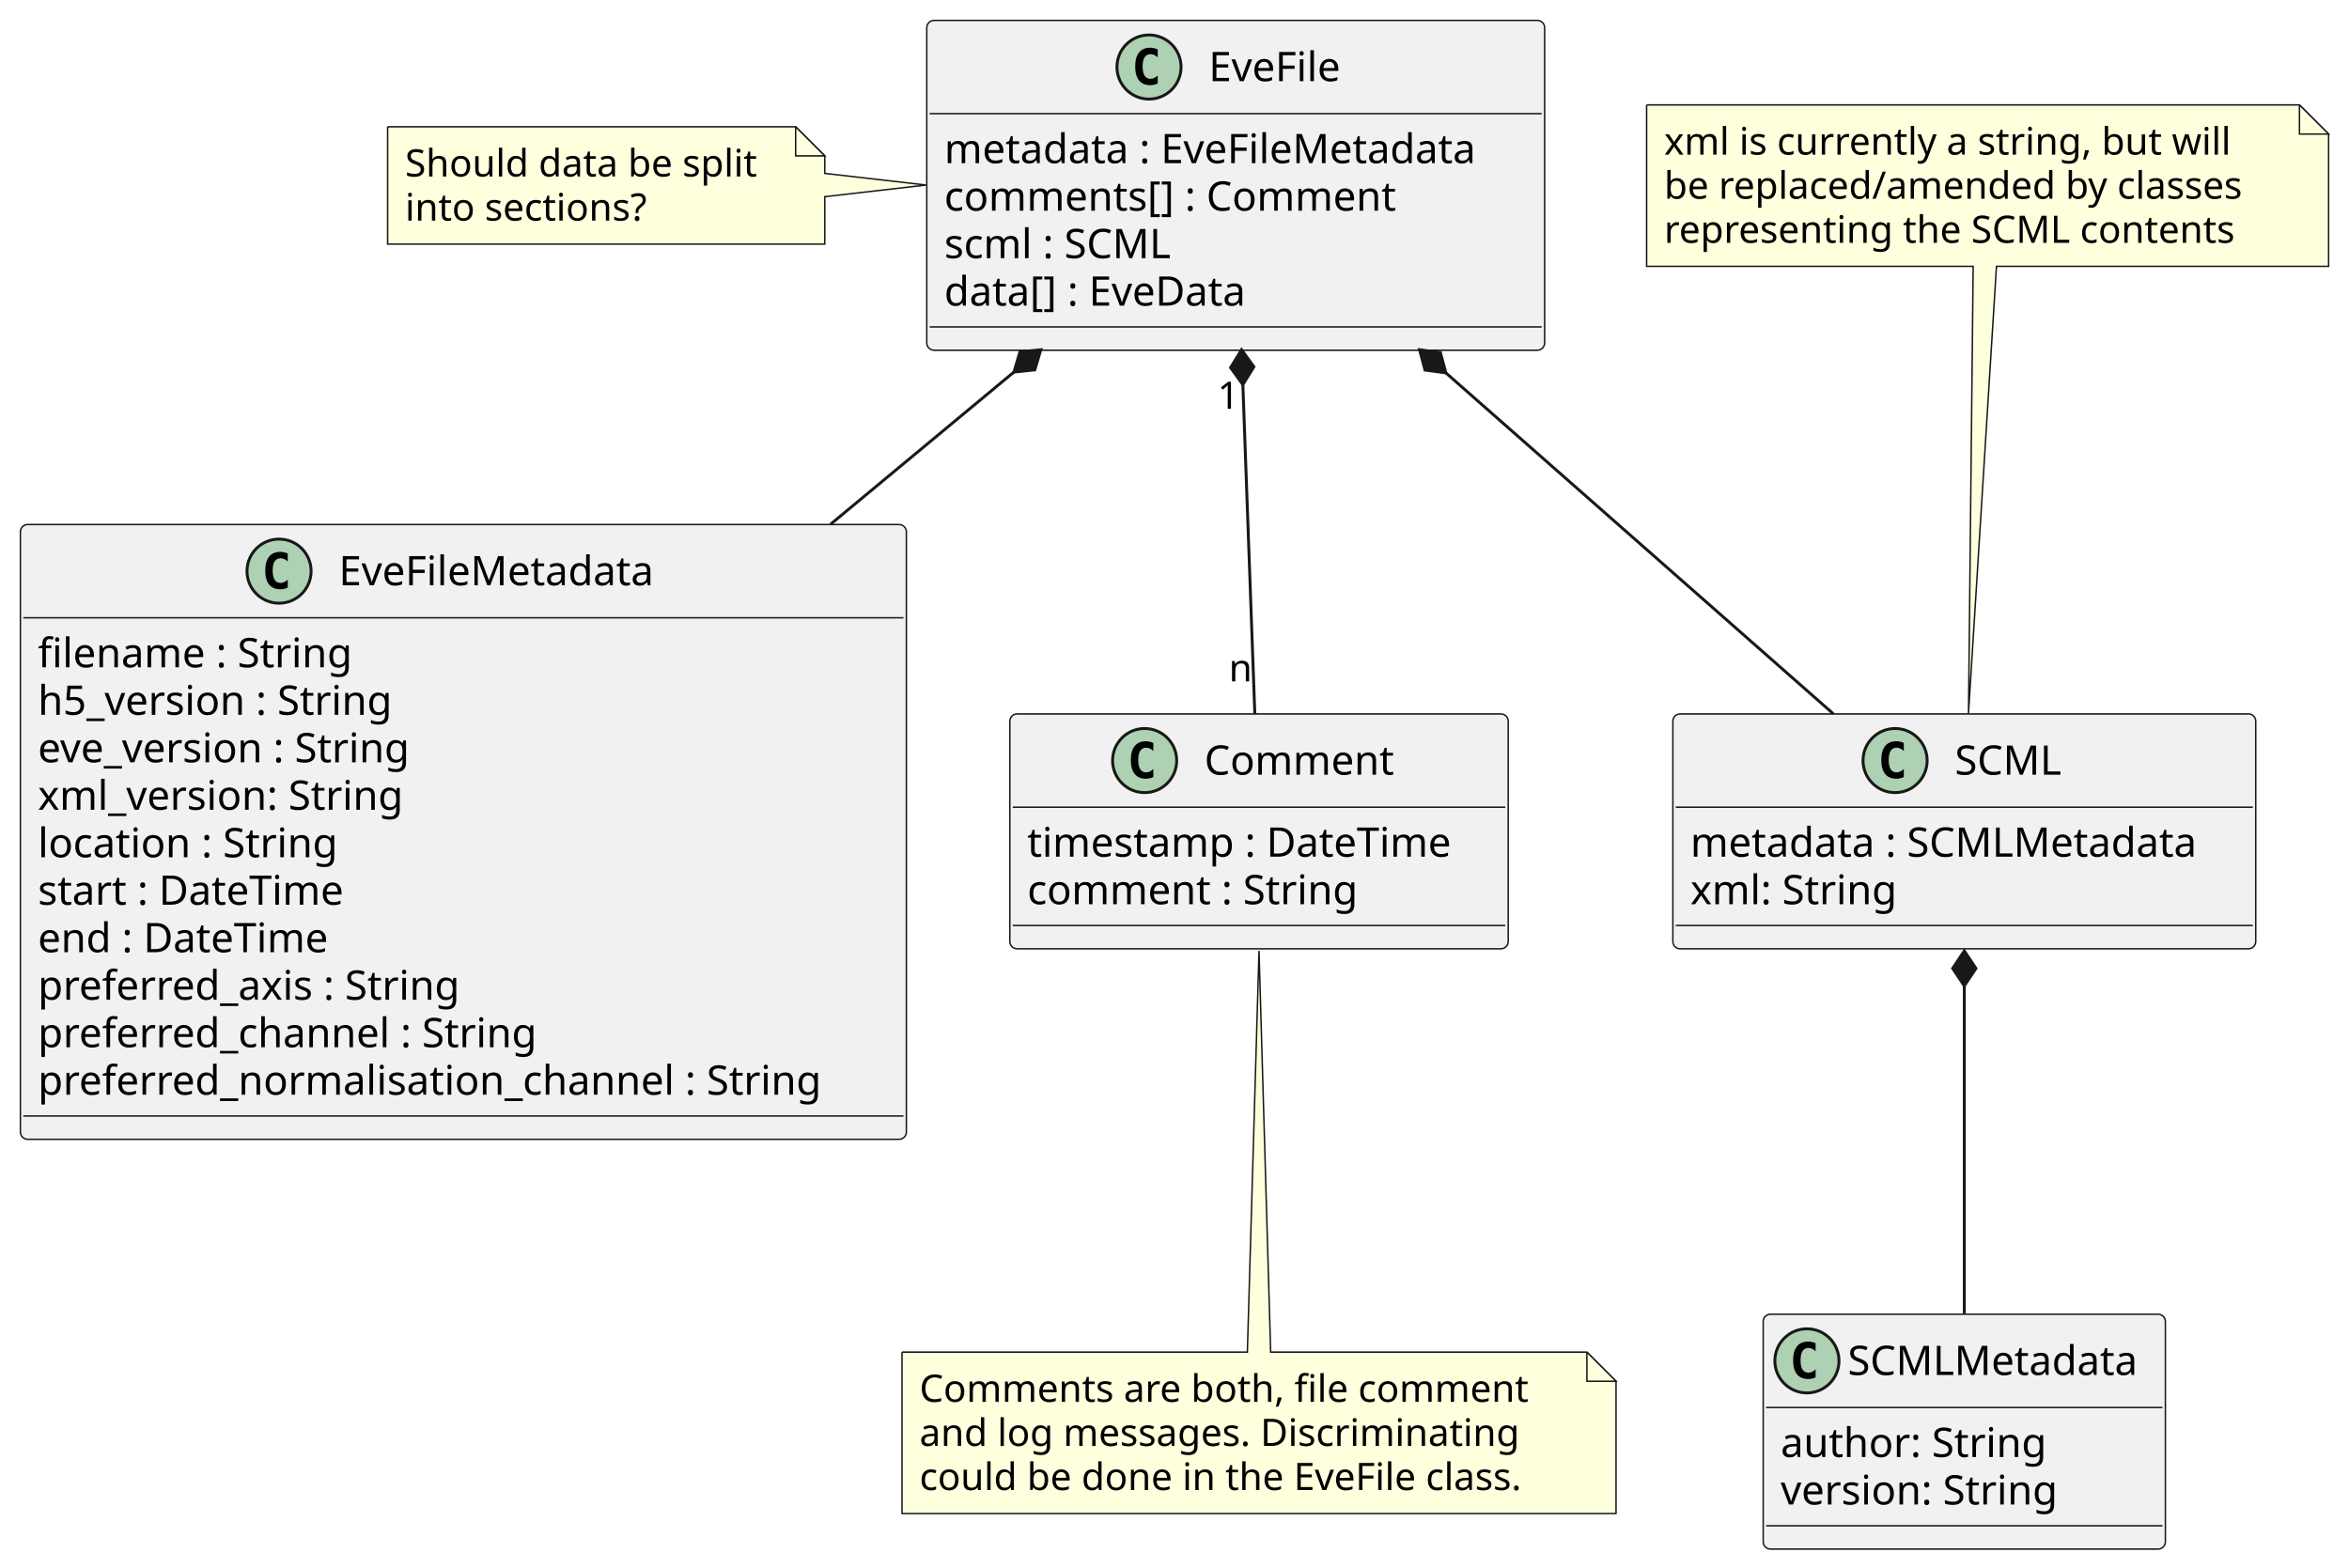
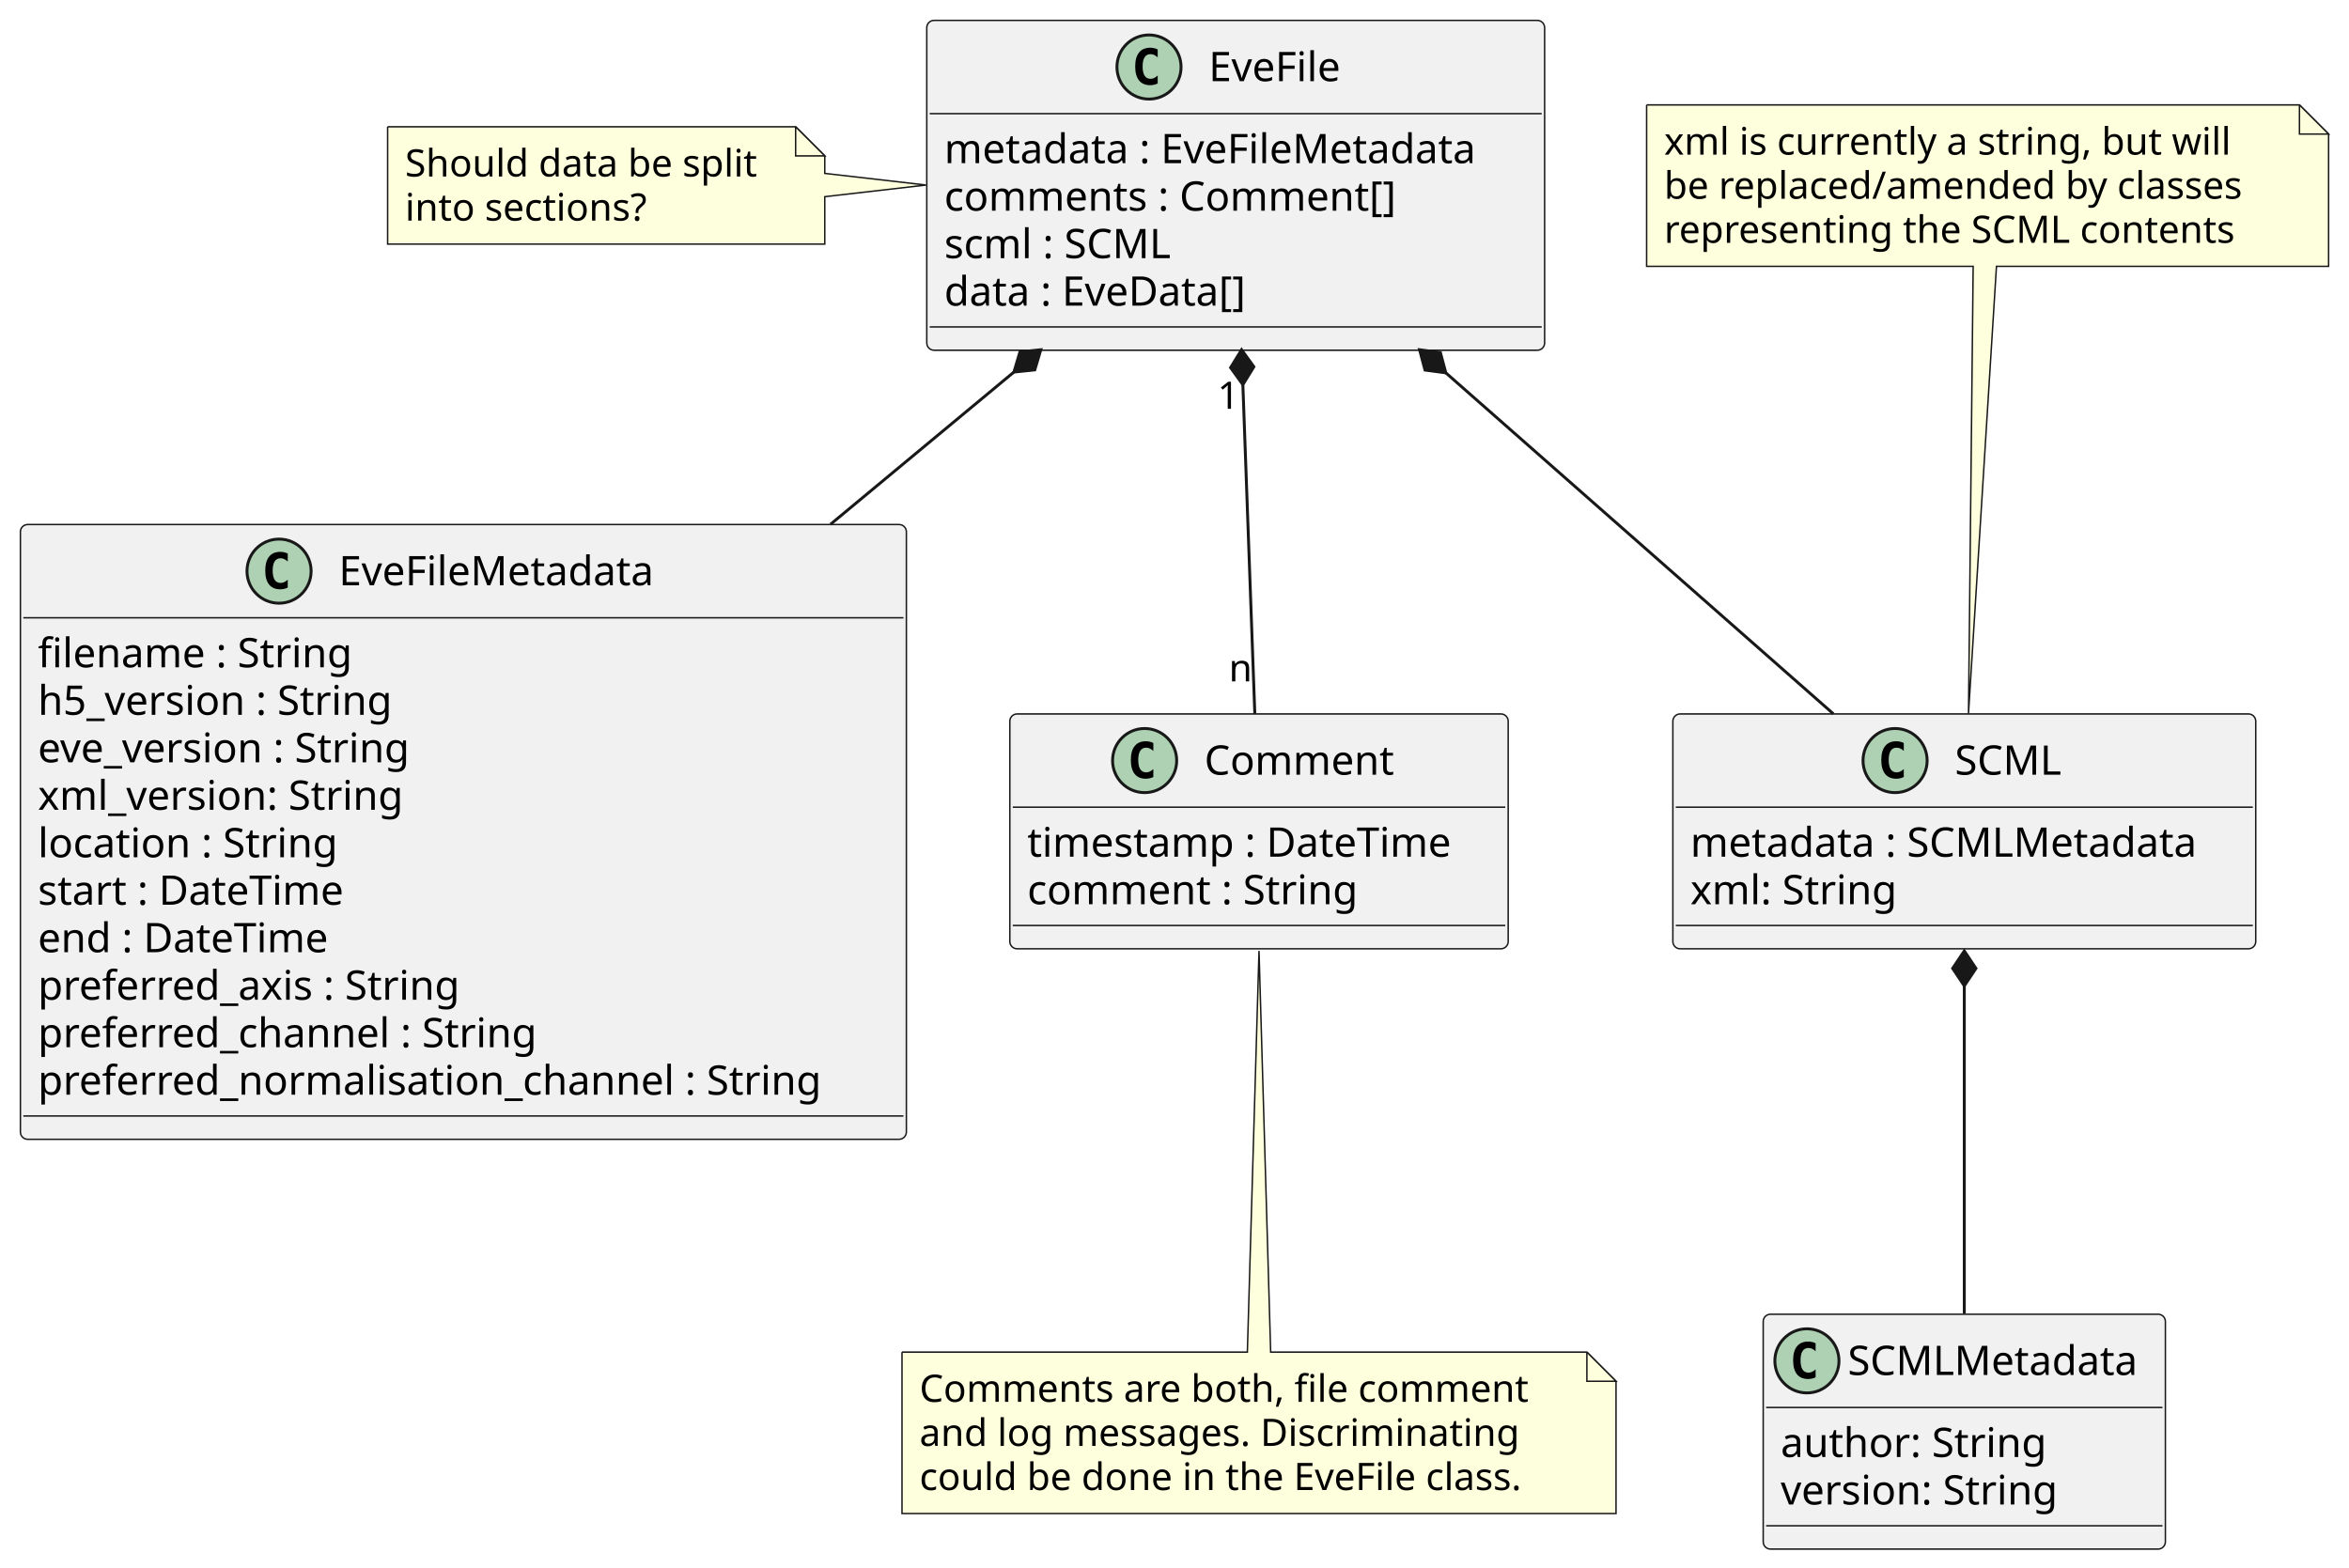
<svg xmlns="http://www.w3.org/2000/svg" contentStyleType="text/css" height="538px" preserveAspectRatio="none" style="width:806px;height:538px;background:#FFFFFF;" version="1.1" viewBox="0 0 806 538" width="806px" zoomAndPan="magnify">
  <defs />
  <g>
    <g id="elem_EveFile">
      <rect codeLine="2" fill="#F1F1F1" height="113.188" id="EveFile" rx="2.5" ry="2.5" style="stroke:#181818;stroke-width:0.5;" width="212" x="318" y="7" />
      <ellipse cx="394.25" cy="23" fill="#ADD1B2" rx="11" ry="11" style="stroke:#181818;stroke-width:1.0;" />
      <path d="M397.234,28.641 Q396.656,28.938 396.016,29.078 Q395.375,29.234 394.672,29.234 Q392.156,29.234 390.828,27.594 Q389.516,25.938 389.516,22.812 Q389.516,19.672 390.828,18.031 Q392.156,16.375 394.672,16.375 Q395.375,16.375 396.016,16.531 Q396.672,16.672 397.234,16.969 L397.234,19.688 Q396.594,19.109 396,18.844 Q395.406,18.578 394.781,18.578 Q393.438,18.578 392.75,19.641 Q392.062,20.703 392.062,22.812 Q392.062,24.906 392.75,25.984 Q393.438,27.047 394.781,27.047 Q395.406,27.047 396,26.781 Q396.594,26.5 397.234,25.922 L397.234,28.641 Z " fill="#000000" />
      <text fill="#000000" font-family="sans-serif" font-size="14" lengthAdjust="spacing" textLength="51" x="414.75" y="27.847">EveFile</text>
      <line style="stroke:#181818;stroke-width:0.5;" x1="319" x2="529" y1="39" y2="39" />
      <text fill="#000000" font-family="sans-serif" font-size="14" lengthAdjust="spacing" textLength="200" x="324" y="55.995">metadata : EveFileMetadata</text>
-       <text fill="#000000" font-family="sans-serif" font-size="14" lengthAdjust="spacing" textLength="168" x="324" y="72.292">comments[] : Comment</text>
+       <text fill="#000000" font-family="sans-serif" font-size="14" lengthAdjust="spacing" textLength="168" x="324" y="72.292">comments : Comment[]</text>
      <text fill="#000000" font-family="sans-serif" font-size="14" lengthAdjust="spacing" textLength="85" x="324" y="88.589">scml : SCML</text>
-       <text fill="#000000" font-family="sans-serif" font-size="14" lengthAdjust="spacing" textLength="115" x="324" y="104.886">data[] : EveData</text>
+       <text fill="#000000" font-family="sans-serif" font-size="14" lengthAdjust="spacing" textLength="115" x="324" y="104.886">data : EveData[]</text>
      <line style="stroke:#181818;stroke-width:0.5;" x1="319" x2="529" y1="112.188" y2="112.188" />
    </g>
    <g id="elem_GMN3">
      <path d="M133,43.5 L133,83.766 A0,0 0 0 0 133,83.766 L283,83.766 A0,0 0 0 0 283,83.766 L283,67.5 L317.77,63.5 L283,59.5 L283,53.5 L273,43.5 L133,43.5 A0,0 0 0 0 133,43.5 " fill="#FEFFDD" style="stroke:#181818;stroke-width:0.5;" />
      <path d="M273,43.5 L273,53.5 L283,53.5 L273,43.5 " fill="#FEFFDD" style="stroke:#181818;stroke-width:0.5;" />
      <text fill="#000000" font-family="sans-serif" font-size="13" lengthAdjust="spacing" textLength="129" x="139" y="60.567">Should data be split</text>
      <text fill="#000000" font-family="sans-serif" font-size="13" lengthAdjust="spacing" textLength="90" x="139" y="75.7">into sections?</text>
    </g>
    <g id="elem_EveFileMetadata">
      <rect codeLine="10" fill="#F1F1F1" height="210.969" id="EveFileMetadata" rx="2.5" ry="2.5" style="stroke:#181818;stroke-width:0.5;" width="304" x="7" y="180" />
      <ellipse cx="95.75" cy="196" fill="#ADD1B2" rx="11" ry="11" style="stroke:#181818;stroke-width:1.0;" />
      <path d="M98.734,201.641 Q98.156,201.938 97.516,202.078 Q96.875,202.234 96.172,202.234 Q93.656,202.234 92.328,200.594 Q91.016,198.938 91.016,195.812 Q91.016,192.672 92.328,191.031 Q93.656,189.375 96.172,189.375 Q96.875,189.375 97.516,189.531 Q98.172,189.672 98.734,189.969 L98.734,192.688 Q98.094,192.109 97.5,191.844 Q96.906,191.578 96.281,191.578 Q94.938,191.578 94.25,192.641 Q93.562,193.703 93.562,195.812 Q93.562,197.906 94.25,198.984 Q94.938,200.047 96.281,200.047 Q96.906,200.047 97.5,199.781 Q98.094,199.5 98.734,198.922 L98.734,201.641 Z " fill="#000000" />
      <text fill="#000000" font-family="sans-serif" font-size="14" lengthAdjust="spacing" textLength="118" x="116.25" y="200.847">EveFileMetadata</text>
      <line style="stroke:#181818;stroke-width:0.5;" x1="8" x2="310" y1="212" y2="212" />
      <text fill="#000000" font-family="sans-serif" font-size="14" lengthAdjust="spacing" textLength="118" x="13" y="228.995">filename : String</text>
      <text fill="#000000" font-family="sans-serif" font-size="14" lengthAdjust="spacing" textLength="132" x="13" y="245.292">h5_version : String</text>
      <text fill="#000000" font-family="sans-serif" font-size="14" lengthAdjust="spacing" textLength="140" x="13" y="261.589">eve_version : String</text>
      <text fill="#000000" font-family="sans-serif" font-size="14" lengthAdjust="spacing" textLength="136" x="13" y="277.886">xml_version: String</text>
      <text fill="#000000" font-family="sans-serif" font-size="14" lengthAdjust="spacing" textLength="112" x="13" y="294.183">location : String</text>
      <text fill="#000000" font-family="sans-serif" font-size="14" lengthAdjust="spacing" textLength="115" x="13" y="310.479">start : DateTime</text>
      <text fill="#000000" font-family="sans-serif" font-size="14" lengthAdjust="spacing" textLength="110" x="13" y="326.776">end : DateTime</text>
      <text fill="#000000" font-family="sans-serif" font-size="14" lengthAdjust="spacing" textLength="158" x="13" y="343.073">preferred_axis : String</text>
      <text fill="#000000" font-family="sans-serif" font-size="14" lengthAdjust="spacing" textLength="187" x="13" y="359.37">preferred_channel : String</text>
      <text fill="#000000" font-family="sans-serif" font-size="14" lengthAdjust="spacing" textLength="292" x="13" y="375.667">preferred_normalisation_channel : String</text>
      <line style="stroke:#181818;stroke-width:0.5;" x1="8" x2="310" y1="382.969" y2="382.969" />
    </g>
    <g id="elem_Comment">
      <rect codeLine="23" fill="#F1F1F1" height="80.594" id="Comment" rx="2.5" ry="2.5" style="stroke:#181818;stroke-width:0.5;" width="171" x="346.5" y="245" />
      <ellipse cx="392.75" cy="261" fill="#ADD1B2" rx="11" ry="11" style="stroke:#181818;stroke-width:1.0;" />
      <path d="M395.734,266.641 Q395.156,266.938 394.516,267.078 Q393.875,267.234 393.172,267.234 Q390.656,267.234 389.328,265.594 Q388.016,263.938 388.016,260.812 Q388.016,257.672 389.328,256.031 Q390.656,254.375 393.172,254.375 Q393.875,254.375 394.516,254.531 Q395.172,254.672 395.734,254.969 L395.734,257.688 Q395.094,257.109 394.5,256.844 Q393.906,256.578 393.281,256.578 Q391.938,256.578 391.25,257.641 Q390.562,258.703 390.562,260.812 Q390.562,262.906 391.25,263.984 Q391.938,265.047 393.281,265.047 Q393.906,265.047 394.5,264.781 Q395.094,264.5 395.734,263.922 L395.734,266.641 Z " fill="#000000" />
      <text fill="#000000" font-family="sans-serif" font-size="14" lengthAdjust="spacing" textLength="70" x="413.25" y="265.847">Comment</text>
      <line style="stroke:#181818;stroke-width:0.5;" x1="347.5" x2="516.5" y1="277" y2="277" />
      <text fill="#000000" font-family="sans-serif" font-size="14" lengthAdjust="spacing" textLength="159" x="352.5" y="293.995">timestamp : DateTime</text>
      <text fill="#000000" font-family="sans-serif" font-size="14" lengthAdjust="spacing" textLength="123" x="352.5" y="310.292">comment : String</text>
      <line style="stroke:#181818;stroke-width:0.5;" x1="347.5" x2="516.5" y1="317.594" y2="317.594" />
    </g>
    <g id="elem_GMN8">
      <path d="M309.5,464 L309.5,519.398 A0,0 0 0 0 309.5,519.398 L554.5,519.398 A0,0 0 0 0 554.5,519.398 L554.5,474 L544.5,464 L436,464 L432,326.32 L428,464 L309.5,464 A0,0 0 0 0 309.5,464 " fill="#FEFFDD" style="stroke:#181818;stroke-width:0.5;" />
      <path d="M544.5,464 L544.5,474 L554.5,474 L544.5,464 " fill="#FEFFDD" style="stroke:#181818;stroke-width:0.5;" />
      <text fill="#000000" font-family="sans-serif" font-size="13" lengthAdjust="spacing" textLength="224" x="315.5" y="481.067">Comments are both, file comment</text>
      <text fill="#000000" font-family="sans-serif" font-size="13" lengthAdjust="spacing" textLength="221" x="315.5" y="496.2">and log messages. Discriminating</text>
      <text fill="#000000" font-family="sans-serif" font-size="13" lengthAdjust="spacing" textLength="224" x="315.5" y="511.332">could be done in the EveFile class.</text>
    </g>
    <g id="elem_SCML">
      <rect codeLine="29" fill="#F1F1F1" height="80.594" id="SCML" rx="2.5" ry="2.5" style="stroke:#181818;stroke-width:0.5;" width="200" x="574" y="245" />
      <ellipse cx="650.25" cy="261" fill="#ADD1B2" rx="11" ry="11" style="stroke:#181818;stroke-width:1.0;" />
      <path d="M653.234,266.641 Q652.656,266.938 652.016,267.078 Q651.375,267.234 650.672,267.234 Q648.156,267.234 646.828,265.594 Q645.516,263.938 645.516,260.812 Q645.516,257.672 646.828,256.031 Q648.156,254.375 650.672,254.375 Q651.375,254.375 652.016,254.531 Q652.672,254.672 653.234,254.969 L653.234,257.688 Q652.594,257.109 652,256.844 Q651.406,256.578 650.781,256.578 Q649.438,256.578 648.75,257.641 Q648.062,258.703 648.062,260.812 Q648.062,262.906 648.75,263.984 Q649.438,265.047 650.781,265.047 Q651.406,265.047 652,264.781 Q652.594,264.5 653.234,263.922 L653.234,266.641 Z " fill="#000000" />
      <text fill="#000000" font-family="sans-serif" font-size="14" lengthAdjust="spacing" textLength="39" x="670.75" y="265.847">SCML</text>
      <line style="stroke:#181818;stroke-width:0.5;" x1="575" x2="773" y1="277" y2="277" />
      <text fill="#000000" font-family="sans-serif" font-size="14" lengthAdjust="spacing" textLength="188" x="580" y="293.995">metadata : SCMLMetadata</text>
      <text fill="#000000" font-family="sans-serif" font-size="14" lengthAdjust="spacing" textLength="77" x="580" y="310.292">xml: String</text>
      <line style="stroke:#181818;stroke-width:0.5;" x1="575" x2="773" y1="317.594" y2="317.594" />
    </g>
    <g id="elem_GMN12">
      <path d="M565,36 L565,91.398 A0,0 0 0 0 565,91.398 L677.04,91.398 L675.44,244.85 L685.04,91.398 L799,91.398 A0,0 0 0 0 799,91.398 L799,46 L789,36 L565,36 A0,0 0 0 0 565,36 " fill="#FEFFDD" style="stroke:#181818;stroke-width:0.5;" />
      <path d="M789,36 L789,46 L799,46 L789,36 " fill="#FEFFDD" style="stroke:#181818;stroke-width:0.5;" />
      <text fill="#000000" font-family="sans-serif" font-size="13" lengthAdjust="spacing" textLength="211" x="571" y="53.067">xml is currently a string, but will</text>
      <text fill="#000000" font-family="sans-serif" font-size="13" lengthAdjust="spacing" textLength="213" x="571" y="68.2">be replaced/amended by classes</text>
      <text fill="#000000" font-family="sans-serif" font-size="13" lengthAdjust="spacing" textLength="206" x="571" y="83.332">representing the SCML contents</text>
    </g>
    <g id="elem_SCMLMetadata">
      <rect codeLine="35" fill="#F1F1F1" height="80.594" id="SCMLMetadata" rx="2.5" ry="2.5" style="stroke:#181818;stroke-width:0.5;" width="138" x="605" y="451" />
      <ellipse cx="620" cy="467" fill="#ADD1B2" rx="11" ry="11" style="stroke:#181818;stroke-width:1.0;" />
      <path d="M622.984,472.641 Q622.406,472.938 621.766,473.078 Q621.125,473.234 620.422,473.234 Q617.906,473.234 616.578,471.594 Q615.266,469.938 615.266,466.812 Q615.266,463.672 616.578,462.031 Q617.906,460.375 620.422,460.375 Q621.125,460.375 621.766,460.531 Q622.422,460.672 622.984,460.969 L622.984,463.688 Q622.344,463.109 621.75,462.844 Q621.156,462.578 620.531,462.578 Q619.188,462.578 618.5,463.641 Q617.812,464.703 617.812,466.812 Q617.812,468.906 618.5,469.984 Q619.188,471.047 620.531,471.047 Q621.156,471.047 621.75,470.781 Q622.344,470.5 622.984,469.922 L622.984,472.641 Z " fill="#000000" />
      <text fill="#000000" font-family="sans-serif" font-size="14" lengthAdjust="spacing" textLength="106" x="634" y="471.847">SCMLMetadata</text>
      <line style="stroke:#181818;stroke-width:0.5;" x1="606" x2="742" y1="483" y2="483" />
      <text fill="#000000" font-family="sans-serif" font-size="14" lengthAdjust="spacing" textLength="98" x="611" y="499.995">author: String</text>
      <text fill="#000000" font-family="sans-serif" font-size="14" lengthAdjust="spacing" textLength="103" x="611" y="516.292">version: String</text>
      <line style="stroke:#181818;stroke-width:0.5;" x1="606" x2="742" y1="523.594" y2="523.594" />
    </g>
    <g id="link_EveFile_EveFileMetadata">
      <path codeLine="40" d="M347.896,127.684 C325.896,145.944 309.89,159.23 284.97,179.92 " fill="none" id="EveFile-backto-EveFileMetadata" style="stroke:#181818;stroke-width:1.0;" />
      <polygon fill="#181818" points="357.13,120.02,349.958,120.774,347.896,127.684,355.068,126.93,357.13,120.02" style="stroke:#181818;stroke-width:1.0;" />
    </g>
    <g id="link_EveFile_Comment">
      <path codeLine="41" d="M426.457,132.012 C427.877,170.962 429.29,210.11 430.56,244.96 " fill="none" id="EveFile-backto-Comment" style="stroke:#181818;stroke-width:1.0;" />
      <polygon fill="#181818" points="426.02,120.02,422.241,126.162,426.457,132.012,430.236,125.87,426.02,120.02" style="stroke:#181818;stroke-width:1.0;" />
      <text fill="#000000" font-family="sans-serif" font-size="13" lengthAdjust="spacing" textLength="8" x="417.766" y="140.286">1</text>
      <text fill="#000000" font-family="sans-serif" font-size="13" lengthAdjust="spacing" textLength="8" x="421.625" y="233.816">n</text>
    </g>
    <g id="link_EveFile_SCML">
      <path codeLine="42" d="M496.098,127.948 C540.358,166.898 589.47,210.11 629.07,244.96 " fill="none" id="EveFile-backto-SCML" style="stroke:#181818;stroke-width:1.0;" />
      <polygon fill="#181818" points="487.09,120.02,488.952,126.987,496.098,127.948,494.237,120.981,487.09,120.02" style="stroke:#181818;stroke-width:1.0;" />
    </g>
    <g id="link_SCML_SCMLMetadata">
      <path codeLine="43" d="M674,338.32 C674,374.26 674,414.87 674,450.78 " fill="none" id="SCML-backto-SCMLMetadata" style="stroke:#181818;stroke-width:1.0;" />
      <polygon fill="#181818" points="674,326.32,670,332.32,674,338.32,678,332.32,674,326.32" style="stroke:#181818;stroke-width:1.0;" />
    </g>
  </g>
</svg>
